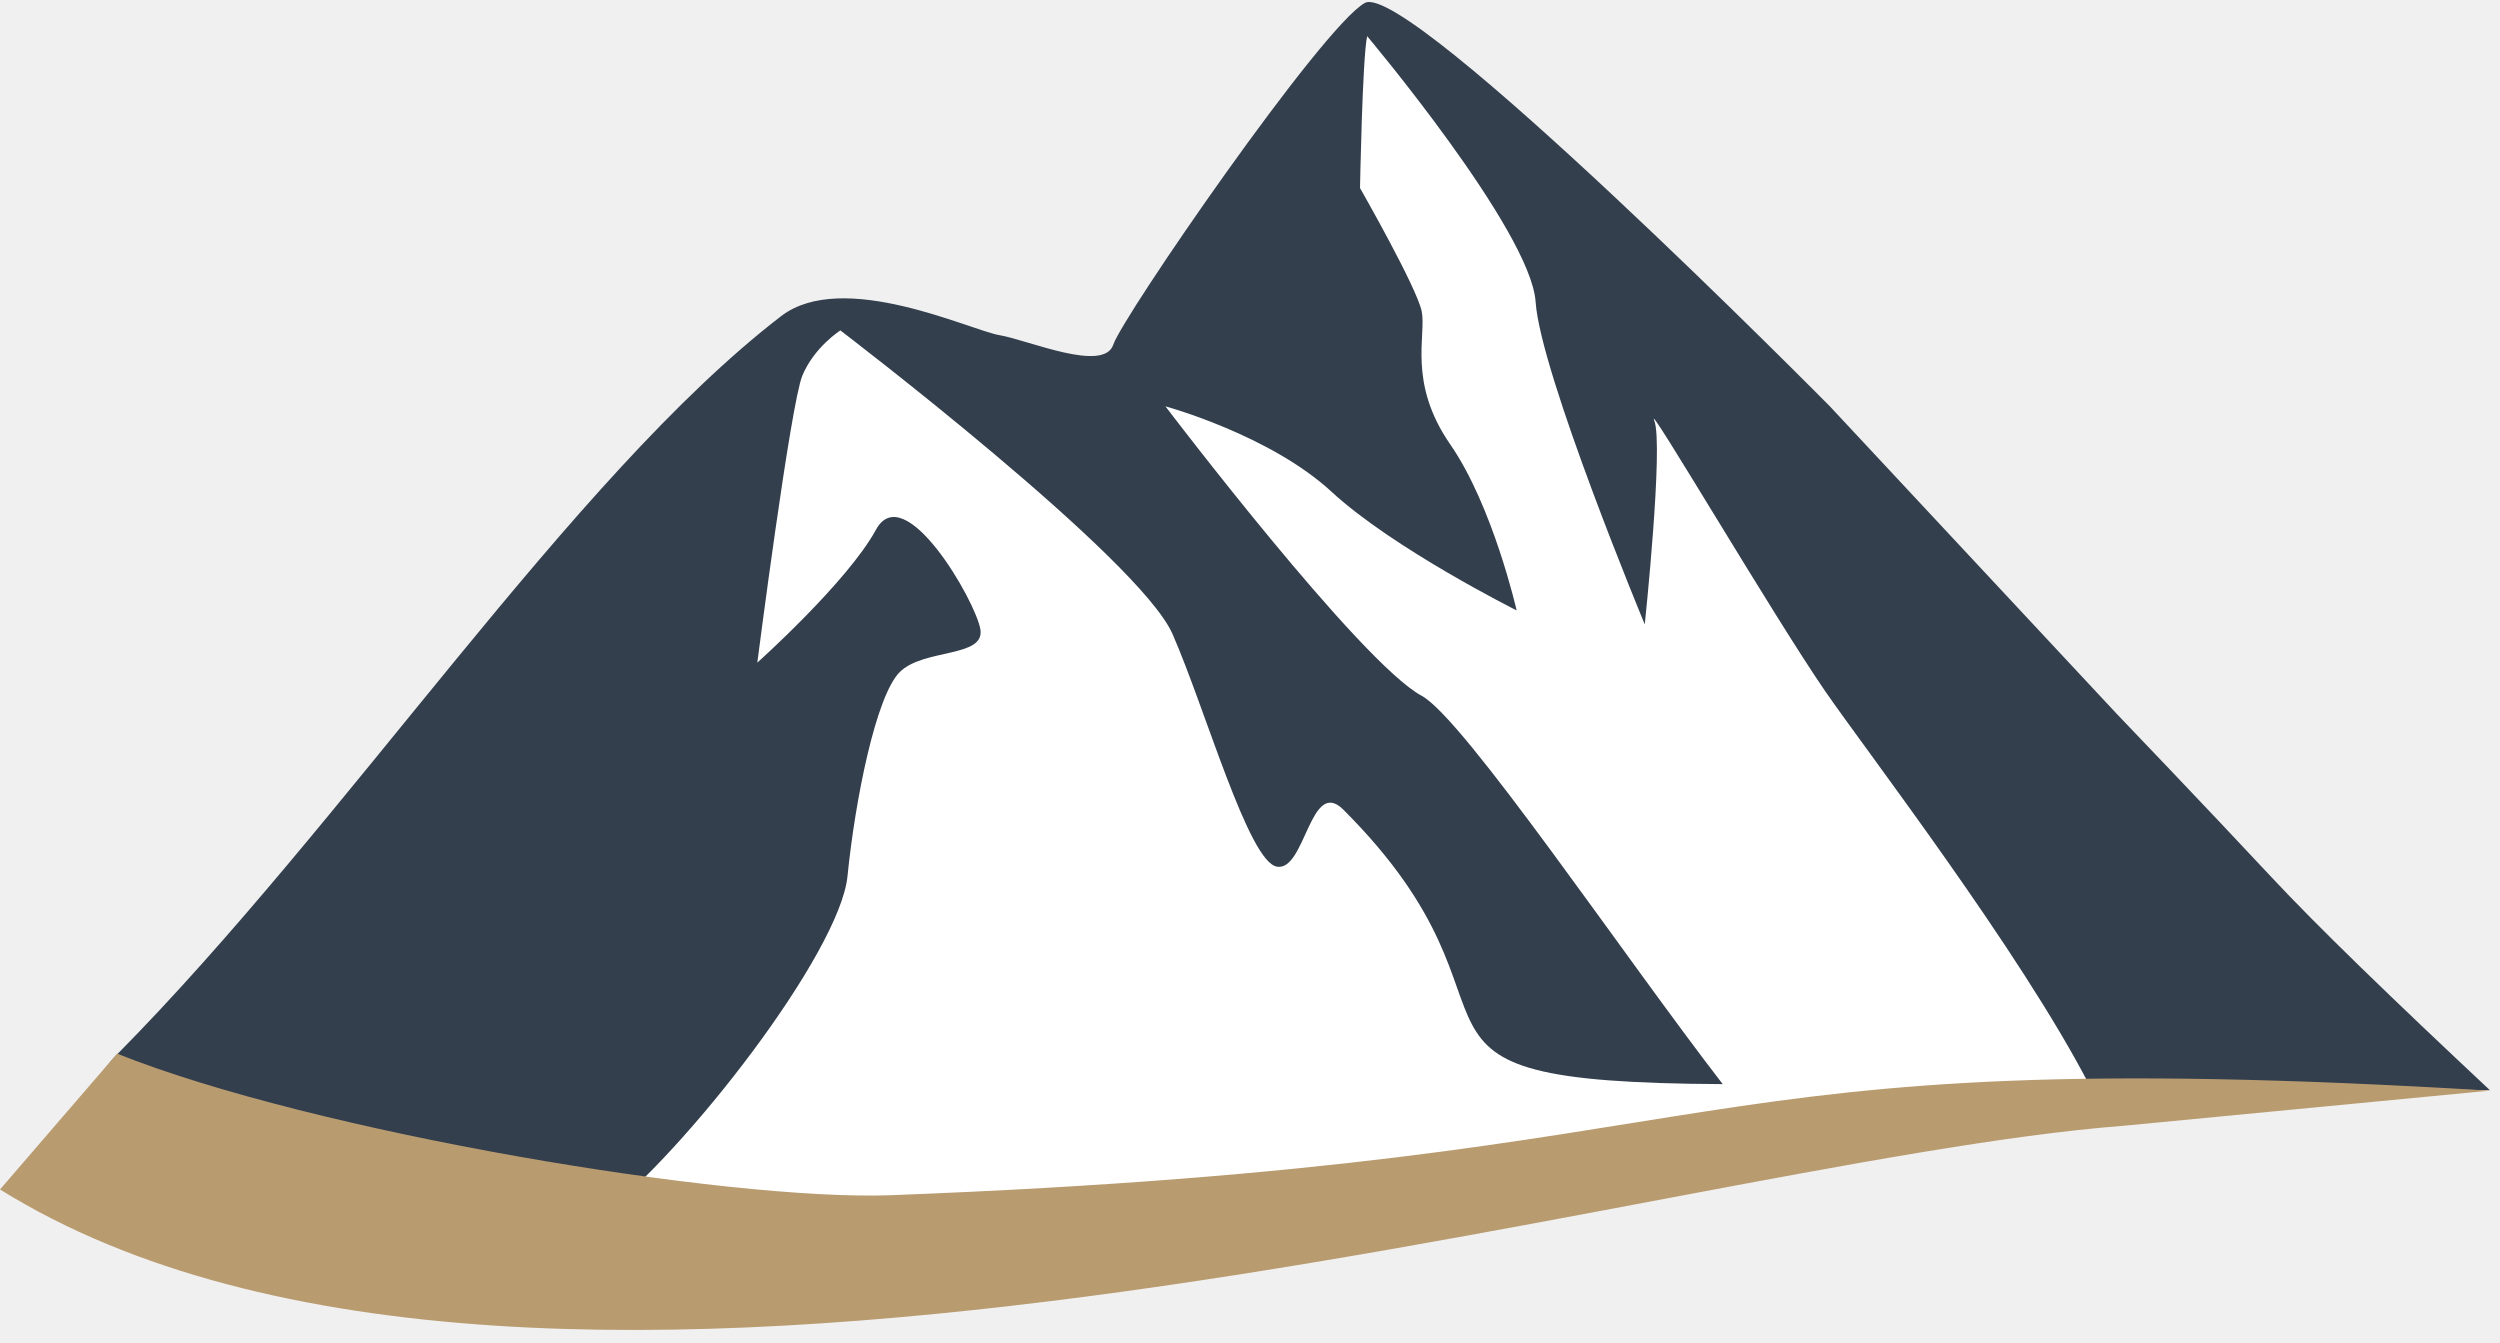
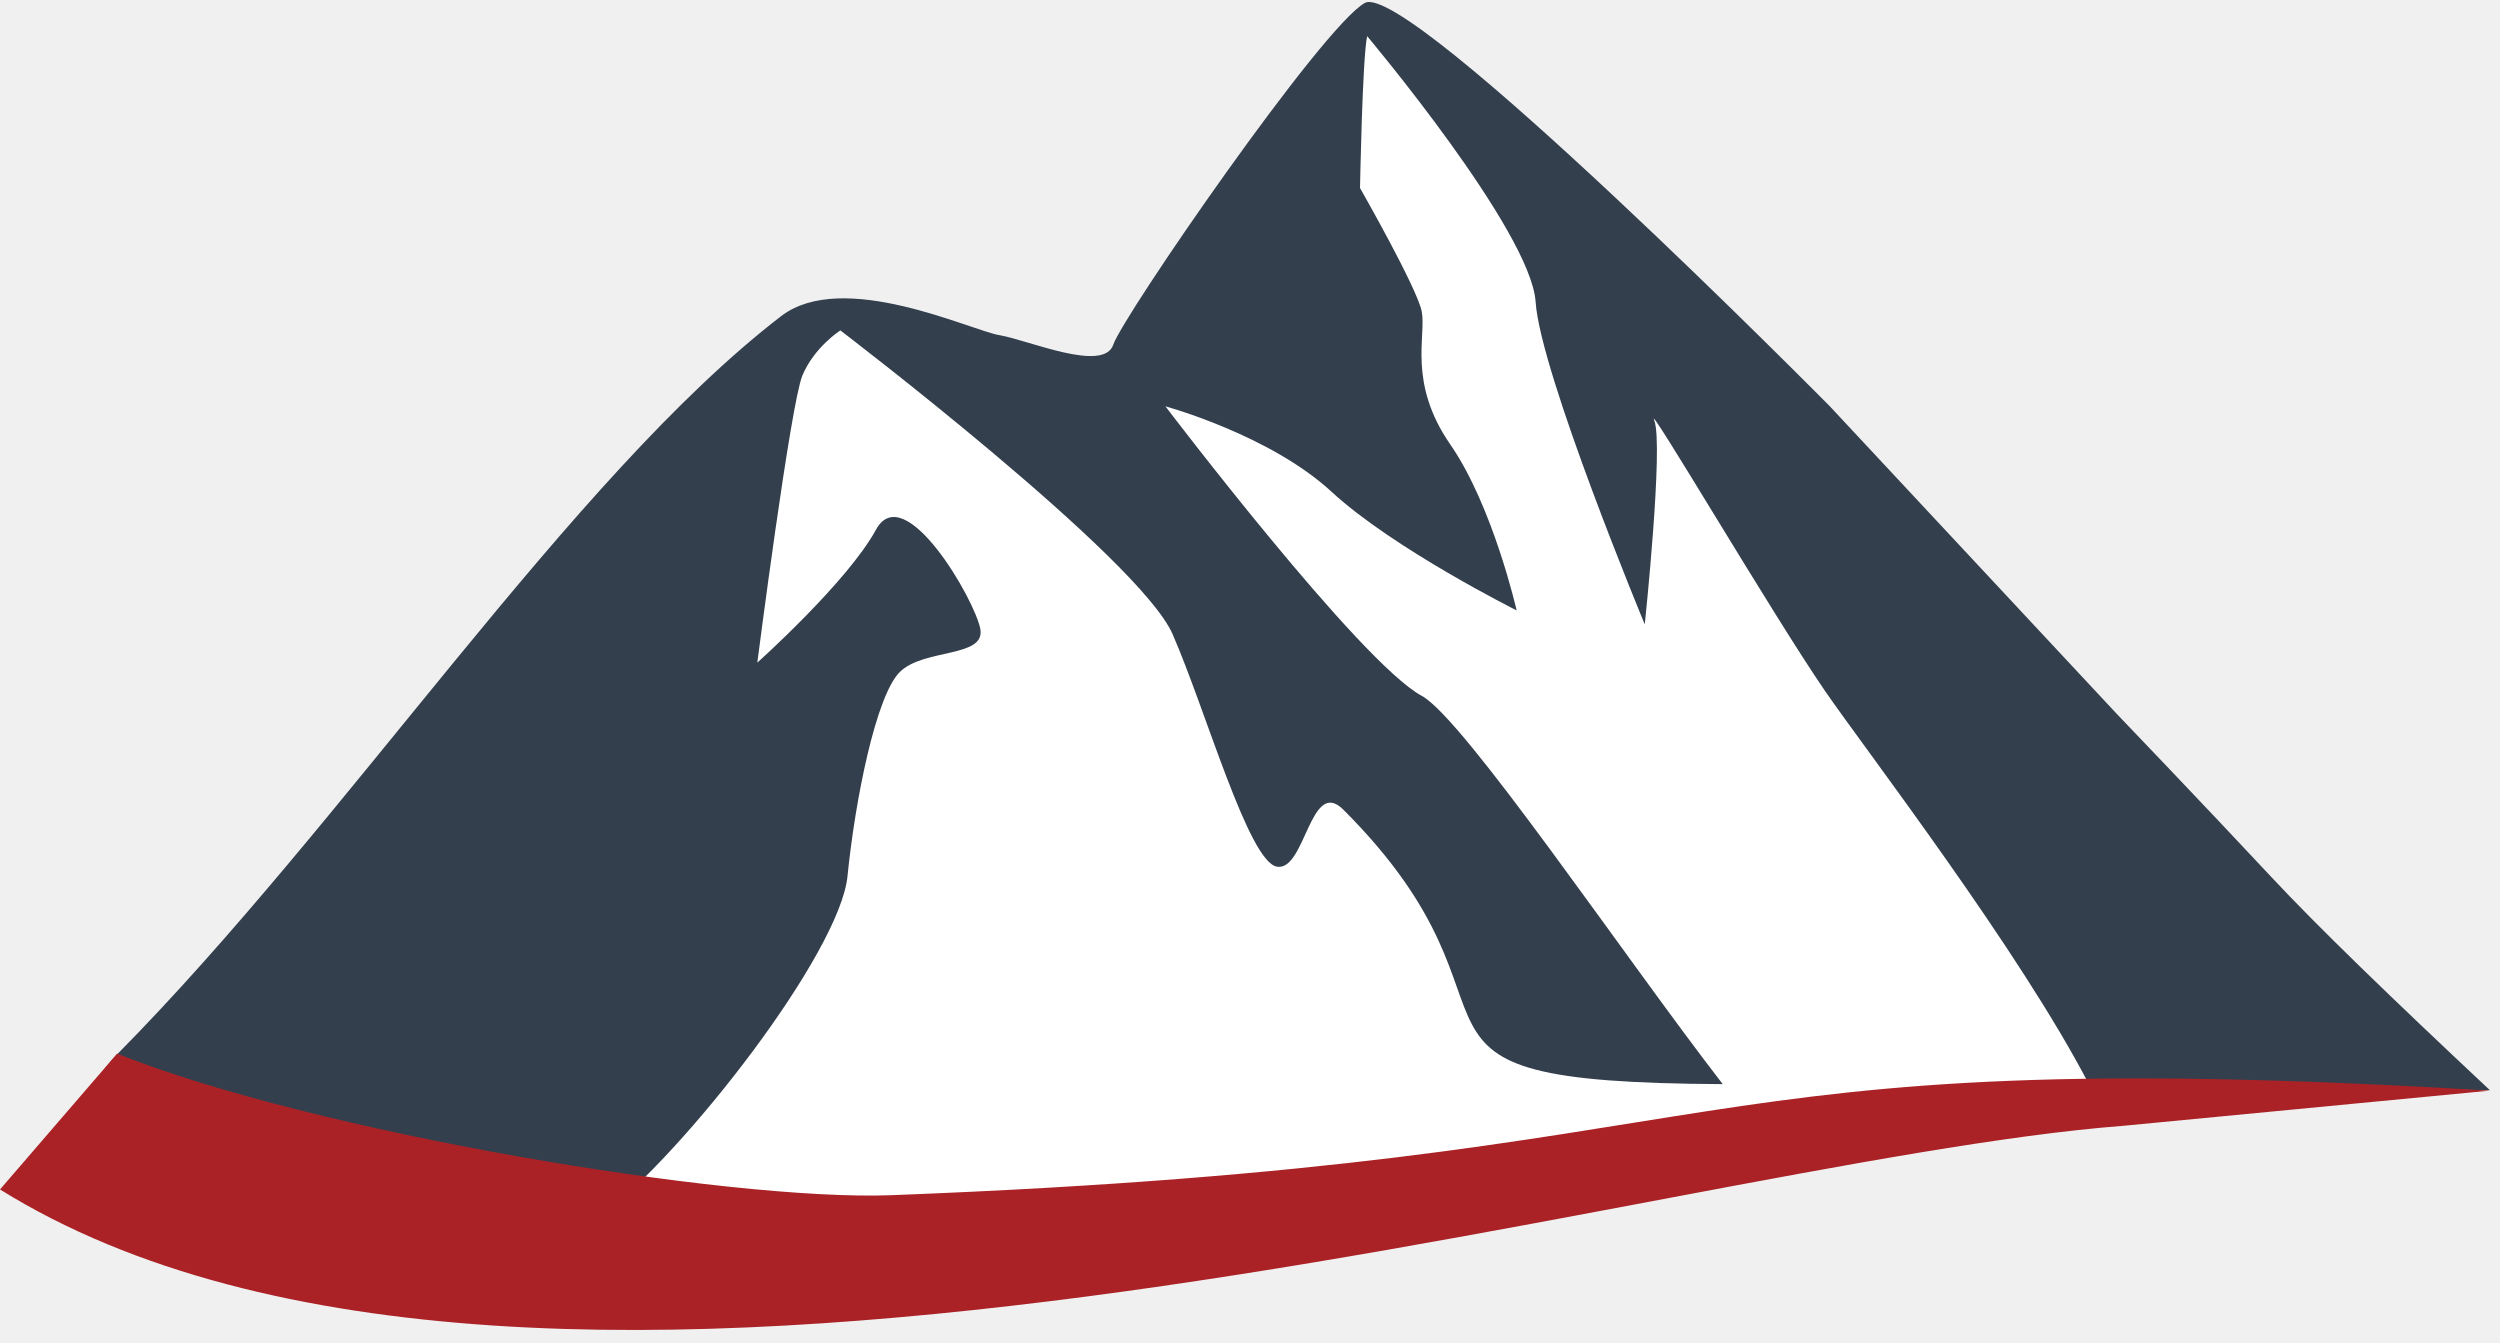
<svg xmlns="http://www.w3.org/2000/svg" width="100%" height="100%" viewBox="0 0 162 87" version="1.1" xml:space="preserve" style="fill-rule:evenodd;clip-rule:evenodd;stroke-linejoin:round;stroke-miterlimit:1.414;">
  <g id="Artboard1" transform="matrix(0.88868,0,0,1.00417,0,0)">
    <rect x="0" y="0" width="181.697" height="85.942" style="fill:none;" />
-     <clipPath id="_clip1">
-       <rect x="0" y="0" width="181.697" height="85.942" />
-     </clipPath>
-     <g clip-path="url(#_clip1)">
-       <g transform="matrix(0.272479,0,0,0.24114,-55.6503,23.1964)">
-         <g transform="matrix(4.10852,0,0,4.08461,7.26622,-2236.38)">
-           <path d="M100.173,545.84C104.135,542.793 112.817,547.45 114.567,548.062C121.843,550.607 121.509,547.669 121.509,547.669C121.509,547.669 136.517,523.886 137.98,525.44C134.512,521.471 168.56,552.595 168.56,552.595L199.688,595.46L98.089,603.723L54.366,596.151C55.392,595.191 56.105,594.2 57.13,593.165C71.878,578.27 86.73,556.181 100.173,545.84Z" style="fill:white;" />
-         </g>
-         <g transform="matrix(4.16667,0,0,4.16667,-4.12974,-2285.92)">
-           <path d="M100.173,545.84C104.135,542.793 112.365,546.755 114.194,547.059C116.022,547.364 120.899,549.498 121.509,547.669C122.119,545.84 134.92,527.247 137.663,525.724C140.407,524.199 167.534,551.632 167.534,551.632L185.944,571.368C185.944,571.368 191.61,577.279 195.877,581.851C198.855,585.042 203.572,589.602 209.922,595.551L184.23,595.287C179.756,586.612 169.801,573.662 167.227,569.919C163.874,565.042 155.644,551.022 156.254,552.545C156.864,554.069 155.644,565.636 155.644,565.636C155.644,565.636 148.939,549.498 148.634,544.925C148.329,540.353 137.814,527.856 137.814,527.856C137.509,529.228 137.356,537.61 137.356,537.61C137.356,537.61 141.014,544.011 141.319,545.535C141.624,547.059 140.405,550.107 143.147,554.069C145.891,558.032 147.415,564.737 147.415,564.737C147.415,564.737 139.49,560.775 135.527,557.117C131.565,553.459 124.859,551.631 124.859,551.631C124.859,551.631 137.356,568.09 141.319,570.224C144.017,571.677 154.333,586.99 160.651,595.163C136.793,595.038 149.67,590.917 136.29,577.539C134.157,575.406 133.852,581.502 132.023,581.197C130.194,580.893 127.451,571.138 125.318,566.262C123.184,561.385 103.981,546.755 103.981,546.755C103.981,546.755 102.305,547.821 101.543,549.65C100.781,551.479 98.647,568.091 98.647,568.091C98.647,568.091 104.439,562.909 106.267,559.556C108.096,556.204 112.669,564.128 112.974,565.957C113.278,567.786 109.316,567.176 107.792,568.7C106.268,570.224 104.93,576.893 104.439,581.807C103.948,586.721 94.019,599.558 88.517,603.723L54.806,596.658C55.832,595.698 56.487,594.302 57.513,593.267C72.26,578.372 86.73,556.181 100.173,545.84Z" style="fill:rgb(51,63,77);" />
-         </g>
-         <g transform="matrix(3.72719,0,0,4.16667,21.5419,-2285.92)">
-           <path d="M57.424,593.206C71.556,598.257 101.322,602.697 113.032,602.295C176.551,600.114 167.411,592.322 227.786,595.581L201.47,597.839C167.758,600.167 87.604,623.376 49.017,601.928L57.424,593.206Z" style="fill:rgb(185,155,112);" />
-         </g>
+     <g transform="matrix(0.272479,0,0,0.24114,-55.6503,23.1964)">
+       <g transform="matrix(4.10852,0,0,4.08461,7.26622,-2236.38)">
+         <path d="M100.173,545.84C104.135,542.793 112.817,547.45 114.567,548.062C121.843,550.607 121.509,547.669 121.509,547.669C121.509,547.669 136.517,523.886 137.98,525.44C134.512,521.471 168.56,552.595 168.56,552.595L199.688,595.46L98.089,603.723L54.366,596.151C55.392,595.191 56.105,594.2 57.13,593.165C71.878,578.27 86.73,556.181 100.173,545.84Z" style="fill:white;" />
+       </g>
+       <g transform="matrix(4.16667,0,0,4.16667,-4.12974,-2285.92)">
+         <path d="M100.173,545.84C104.135,542.793 112.365,546.755 114.194,547.059C116.022,547.364 120.899,549.498 121.509,547.669C122.119,545.84 134.92,527.247 137.663,525.724C140.407,524.199 167.534,551.632 167.534,551.632L185.944,571.368C185.944,571.368 191.61,577.279 195.877,581.851C198.855,585.042 203.572,589.602 209.922,595.551L184.23,595.287C179.756,586.612 169.801,573.662 167.227,569.919C163.874,565.042 155.644,551.022 156.254,552.545C156.864,554.069 155.644,565.636 155.644,565.636C155.644,565.636 148.939,549.498 148.634,544.925C148.329,540.353 137.814,527.856 137.814,527.856C137.509,529.228 137.356,537.61 137.356,537.61C137.356,537.61 141.014,544.011 141.319,545.535C141.624,547.059 140.405,550.107 143.147,554.069C145.891,558.032 147.415,564.737 147.415,564.737C147.415,564.737 139.49,560.775 135.527,557.117C131.565,553.459 124.859,551.631 124.859,551.631C124.859,551.631 137.356,568.09 141.319,570.224C144.017,571.677 154.333,586.99 160.651,595.163C136.793,595.038 149.67,590.917 136.29,577.539C134.157,575.406 133.852,581.502 132.023,581.197C130.194,580.893 127.451,571.138 125.318,566.262C123.184,561.385 103.981,546.755 103.981,546.755C103.981,546.755 102.305,547.821 101.543,549.65C100.781,551.479 98.647,568.091 98.647,568.091C98.647,568.091 104.439,562.909 106.267,559.556C108.096,556.204 112.669,564.128 112.974,565.957C113.278,567.786 109.316,567.176 107.792,568.7C106.268,570.224 104.93,576.893 104.439,581.807C103.948,586.721 94.019,599.558 88.517,603.723L54.806,596.658C55.832,595.698 56.487,594.302 57.513,593.267C72.26,578.372 86.73,556.181 100.173,545.84Z" style="fill:rgb(51,63,77);" />
+       </g>
+       <g transform="matrix(3.72719,0,0,4.16667,21.5419,-2285.92)">
+         <path d="M57.424,593.206C71.556,598.257 101.322,602.697 113.032,602.295C176.551,600.114 167.411,592.322 227.786,595.581L201.47,597.839C167.758,600.167 87.604,623.376 49.017,601.928L57.424,593.206Z" style="fill:rgb(170,34,38);" />
      </g>
    </g>
  </g>
</svg>
